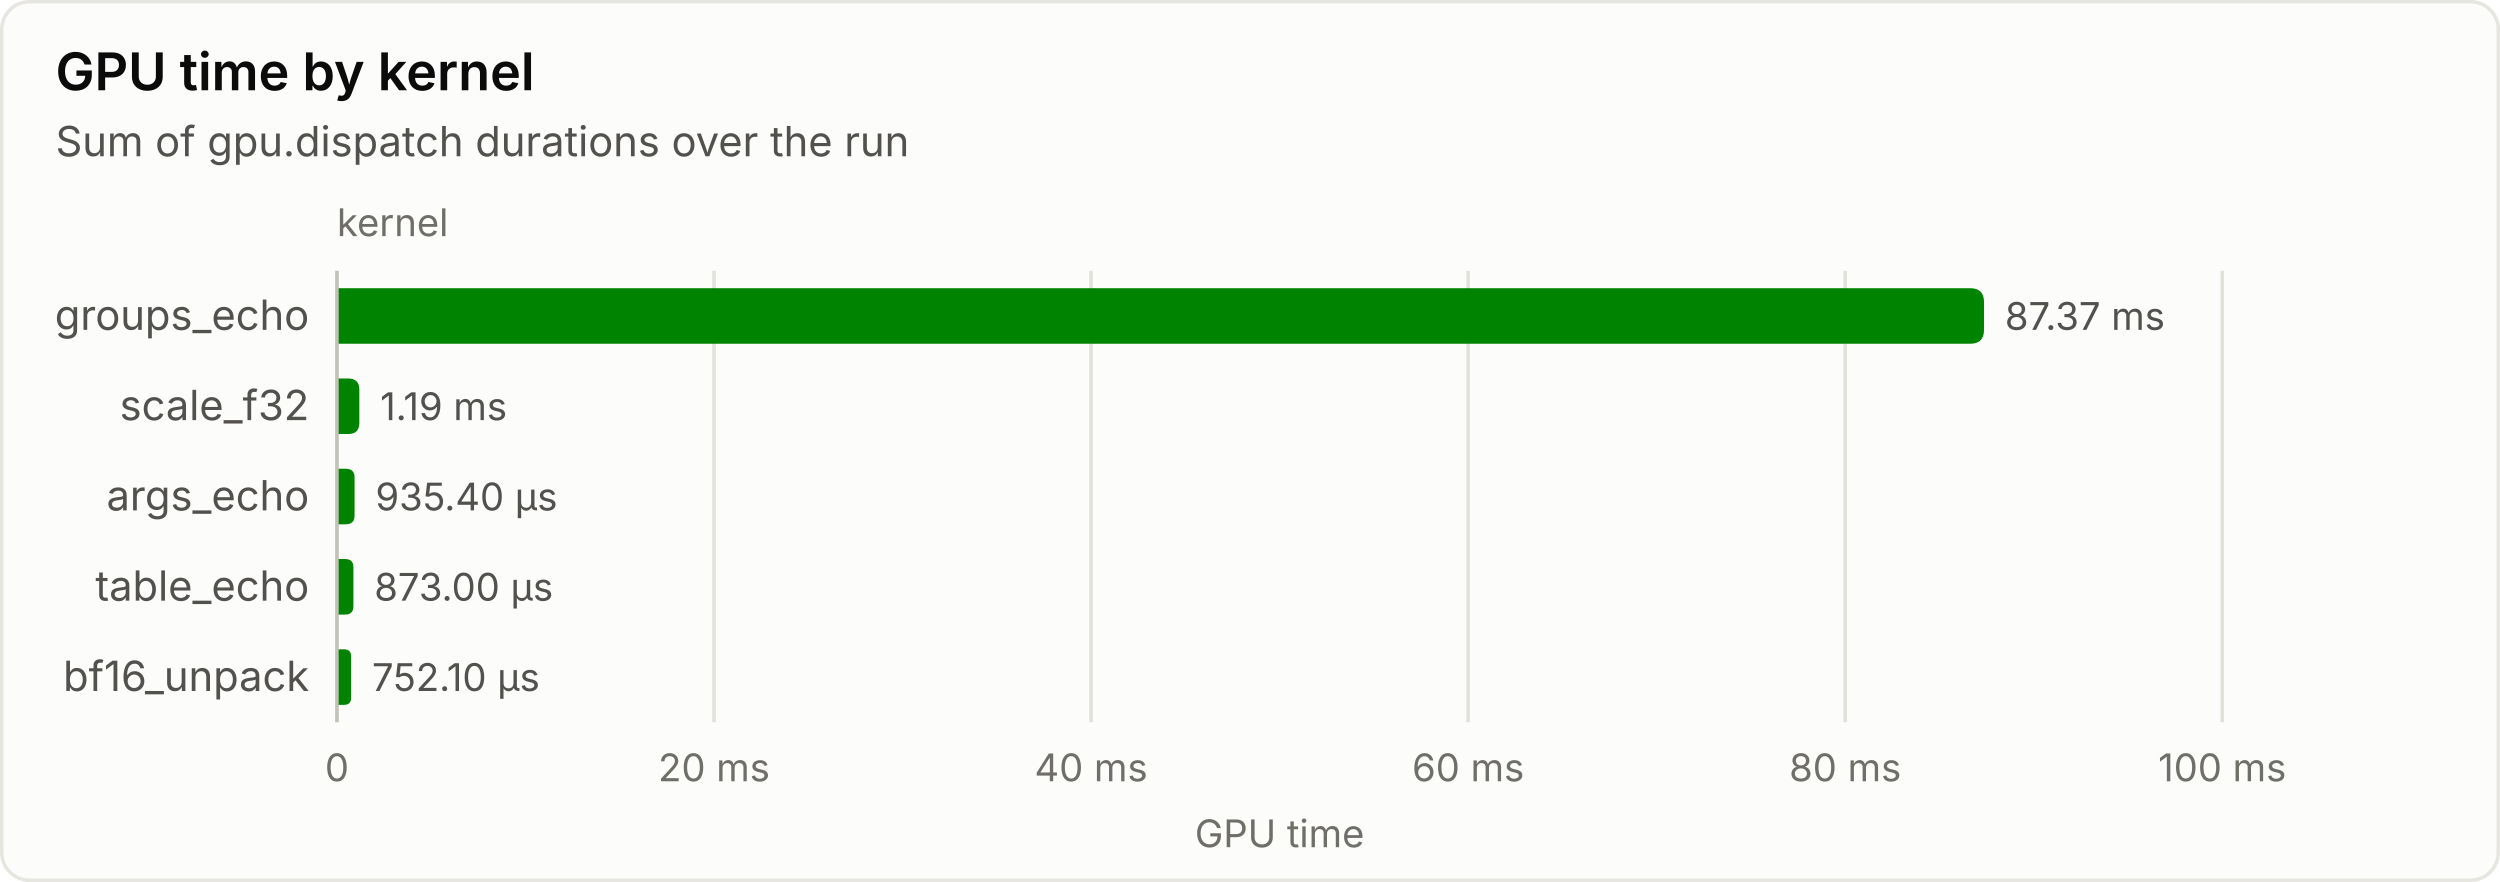
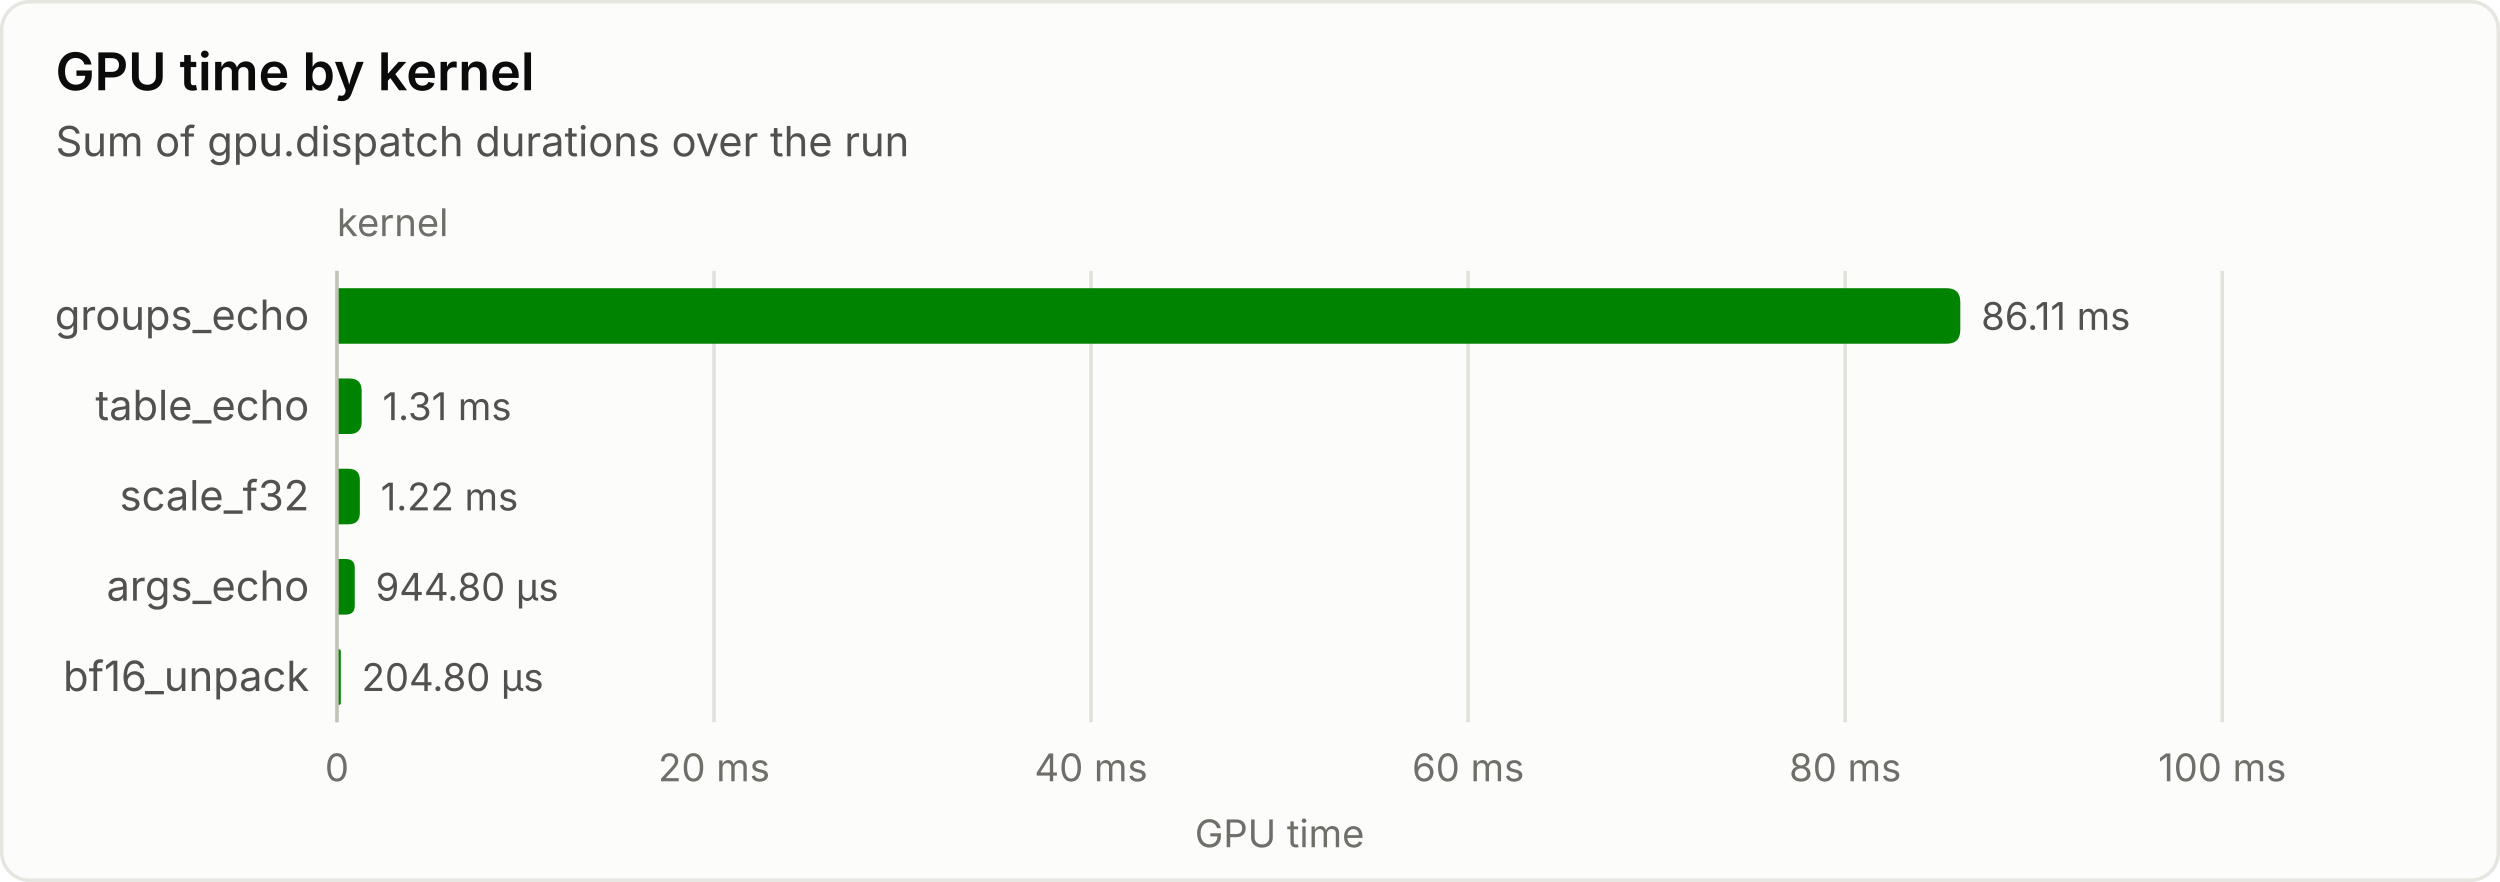
<svg xmlns="http://www.w3.org/2000/svg" width="720" height="254" viewBox="0 0 720 254" role="img" aria-labelledby="kernels-gpu_by_kernel-title kernels-gpu_by_kernel-desc">
  <style>text{font-family:system-ui,-apple-system,'Segoe UI',sans-serif}.line{fill:none;stroke-width:2;stroke-linejoin:round;stroke-linecap:round}.bg{fill:#fcfcfb}.frame{fill:none;stroke:#e6e5e0}.t1{fill:#0b0b0b}.t2{fill:#52514e}.t3{fill:#6f6e69}.grid{stroke:#e1e0d9}.axis{stroke:#c3c2b7}.ref{stroke:#52514e}.band{fill:#f0efec}.ring{stroke:#fcfcfb}.gap{stroke:#fcfcfb}.qx{fill:#f0efec}.qz{fill:#fcfcfb;stroke:#52514e}.emph{stroke:#52514e}.fn{fill:#a3a29c}.sn{stroke:#a3a29c}.f0{fill:#2a78d6}.s0{stroke:#2a78d6}.f1{fill:#eb6834}.s1{stroke:#eb6834}.f2{fill:#1baf7a}.s2{stroke:#1baf7a}.f3{fill:#eda100}.s3{stroke:#eda100}.f4{fill:#e87ba4}.s4{stroke:#e87ba4}.f5{fill:#008300}.s5{stroke:#008300}.f6{fill:#6250d6}.s6{stroke:#6250d6}.f7{fill:#e34948}.s7{stroke:#e34948}.q0{fill:#cde2fb}.q1{fill:#b7d3f6}.q2{fill:#9ec5f4}.q3{fill:#86b6ef}.q4{fill:#6da7ec}.q5{fill:#5598e7}.q6{fill:#3987e5}.q7{fill:#2a78d6}.q8{fill:#256abf}.q9{fill:#1c5cab}.q10{fill:#184f95}.q11{fill:#104281}.q12{fill:#0d366b}.fgood{fill:#0ca30c}.sgood{stroke:#0ca30c}.fwarn{fill:#fab219}.swarn{stroke:#fab219}.fserious{fill:#ec835a}.sserious{stroke:#ec835a}.fcrit{fill:#d03b3b}.scrit{stroke:#d03b3b}@media (prefers-color-scheme:dark){.bg{fill:#1a1a19}.frame{fill:none;stroke:#2c2c2a}.t1{fill:#f0efec}.t2{fill:#c3c2b7}.t3{fill:#898781}.grid{stroke:#2c2c2a}.axis{stroke:#383835}.ref{stroke:#c3c2b7}.band{fill:#242423}.ring{stroke:#1a1a19}.gap{stroke:#1a1a19}.qx{fill:#242423}.qz{fill:#1a1a19;stroke:#c3c2b7}.emph{stroke:#c3c2b7}.fn{fill:#6f6e69}.sn{stroke:#6f6e69}.f0{fill:#3987e5}.s0{stroke:#3987e5}.f1{fill:#d95926}.s1{stroke:#d95926}.f2{fill:#199e70}.s2{stroke:#199e70}.f3{fill:#c98500}.s3{stroke:#c98500}.f4{fill:#d55181}.s4{stroke:#d55181}.f5{fill:#008300}.s5{stroke:#008300}.f6{fill:#9085e9}.s6{stroke:#9085e9}.f7{fill:#e66767}.s7{stroke:#e66767}.q0{fill:#0d366b}.q1{fill:#104281}.q2{fill:#184f95}.q3{fill:#1c5cab}.q4{fill:#256abf}.q5{fill:#2a78d6}.q6{fill:#3987e5}.q7{fill:#5598e7}.q8{fill:#6da7ec}.q9{fill:#86b6ef}.q10{fill:#9ec5f4}.q11{fill:#b7d3f6}.q12{fill:#cde2fb}}</style>
  <rect class="bg" x="0" y="0" width="720" height="254" rx="8" />
  <rect class="frame" x="0.5" y="0.5" width="719" height="253" rx="8" />
  <text class="t1" x="16" y="26" font-size="15" font-weight="600">GPU time by kernel</text>
  <text class="t2" x="16" y="45" font-size="12">Sum of gpu.dispatch durations over the run</text>
  <line class="grid" x1="97.04" y1="78" x2="97.04" y2="208" stroke-width="1" />
  <line class="grid" x1="205.63" y1="78" x2="205.63" y2="208" stroke-width="1" />
  <line class="grid" x1="314.22" y1="78" x2="314.22" y2="208" stroke-width="1" />
  <line class="grid" x1="422.82" y1="78" x2="422.82" y2="208" stroke-width="1" />
  <line class="grid" x1="531.41" y1="78" x2="531.41" y2="208" stroke-width="1" />
  <line class="grid" x1="640" y1="78" x2="640" y2="208" stroke-width="1" />
  <text class="t3" x="97.04" y="225" font-size="11" text-anchor="middle">0</text>
  <text class="t3" x="205.63" y="225" font-size="11" text-anchor="middle">20 ms</text>
  <text class="t3" x="314.22" y="225" font-size="11" text-anchor="middle">40 ms</text>
  <text class="t3" x="422.82" y="225" font-size="11" text-anchor="middle">60 ms</text>
  <text class="t3" x="531.41" y="225" font-size="11" text-anchor="middle">80 ms</text>
  <text class="t3" x="640" y="225" font-size="11" text-anchor="middle">100 ms</text>
  <text class="t3" x="97.04" y="68" font-size="11" text-anchor="start">kernel</text>
  <text class="t3" x="368.52" y="244" font-size="11" text-anchor="middle">GPU time</text>
  <text class="t2" x="89.04" y="95" font-size="12" text-anchor="end">groups_echo</text>
-   <path class="f5" d="M97.04 83H567.4Q571.4 83 571.4 87V95Q571.4 99 567.4 99H97.04Z" />
-   <text class="t2" x="577.4" y="95" font-size="11">87.37 ms</text>
-   <text class="t2" x="89.04" y="121" font-size="12" text-anchor="end">scale_f32</text>
-   <path class="f5" d="M97.04 109H100.26Q103.49 109 103.49 112.22V121.78Q103.49 125 100.26 125H97.04Z" />
-   <text class="t2" x="109.49" y="121" font-size="11">1.19 ms</text>
-   <text class="t2" x="89.04" y="147" font-size="12" text-anchor="end">args_echo</text>
-   <path class="f5" d="M97.04 135H99.58Q102.12 135 102.12 137.54V148.46Q102.12 151 99.58 151H97.04Z" />
-   <text class="t2" x="108.12" y="147" font-size="11">935.40 µs</text>
-   <text class="t2" x="89.04" y="173" font-size="12" text-anchor="end">table_echo</text>
-   <path class="f5" d="M97.04 161H99.41Q101.78 161 101.78 163.37V174.63Q101.78 177 99.41 177H97.04Z" />
-   <text class="t2" x="107.78" y="173" font-size="11">873.00 µs</text>
+   <path class="f5" d="M97.04 83H560.57Q564.57 83 564.57 87V95Q564.57 99 560.57 99H97.04Z" />
+   <text class="t2" x="570.57" y="95" font-size="11">86.11 ms</text>
+   <text class="t2" x="89.04" y="121" font-size="12" text-anchor="end">table_echo</text>
+   <path class="f5" d="M97.04 109H100.6Q104.16 109 104.16 112.56V121.44Q104.16 125 100.6 125H97.04Z" />
+   <text class="t2" x="110.16" y="121" font-size="11">1.31 ms</text>
+   <text class="t2" x="89.04" y="147" font-size="12" text-anchor="end">scale_f32</text>
+   <path class="f5" d="M97.04 135H100.34Q103.64 135 103.64 138.3V147.7Q103.64 151 100.34 151H97.04Z" />
+   <text class="t2" x="109.64" y="147" font-size="11">1.22 ms</text>
+   <text class="t2" x="89.04" y="173" font-size="12" text-anchor="end">args_echo</text>
+   <path class="f5" d="M97.04 161H99.6Q102.17 161 102.17 163.56V174.44Q102.17 177 99.6 177H97.04Z" />
+   <text class="t2" x="108.17" y="173" font-size="11">944.80 µs</text>
  <text class="t2" x="89.04" y="199" font-size="12" text-anchor="end">bf16_unpack</text>
-   <path class="f5" d="M97.04 187H99.08Q101.12 187 101.12 189.04V200.96Q101.12 203 99.08 203H97.04Z" />
-   <text class="t2" x="107.12" y="199" font-size="11">752.10 µs</text>
+   <path class="f5" d="M97.04 187H97.6Q98.15 187 98.15 187.56V202.44Q98.15 203 97.6 203H97.04Z" />
+   <text class="t2" x="104.15" y="199" font-size="11">204.80 µs</text>
  <line class="axis" x1="97.04" y1="78" x2="97.04" y2="78" stroke-width="1" />
  <line class="axis" x1="97.04" y1="78" x2="97.04" y2="208" stroke-width="1" />
</svg>
